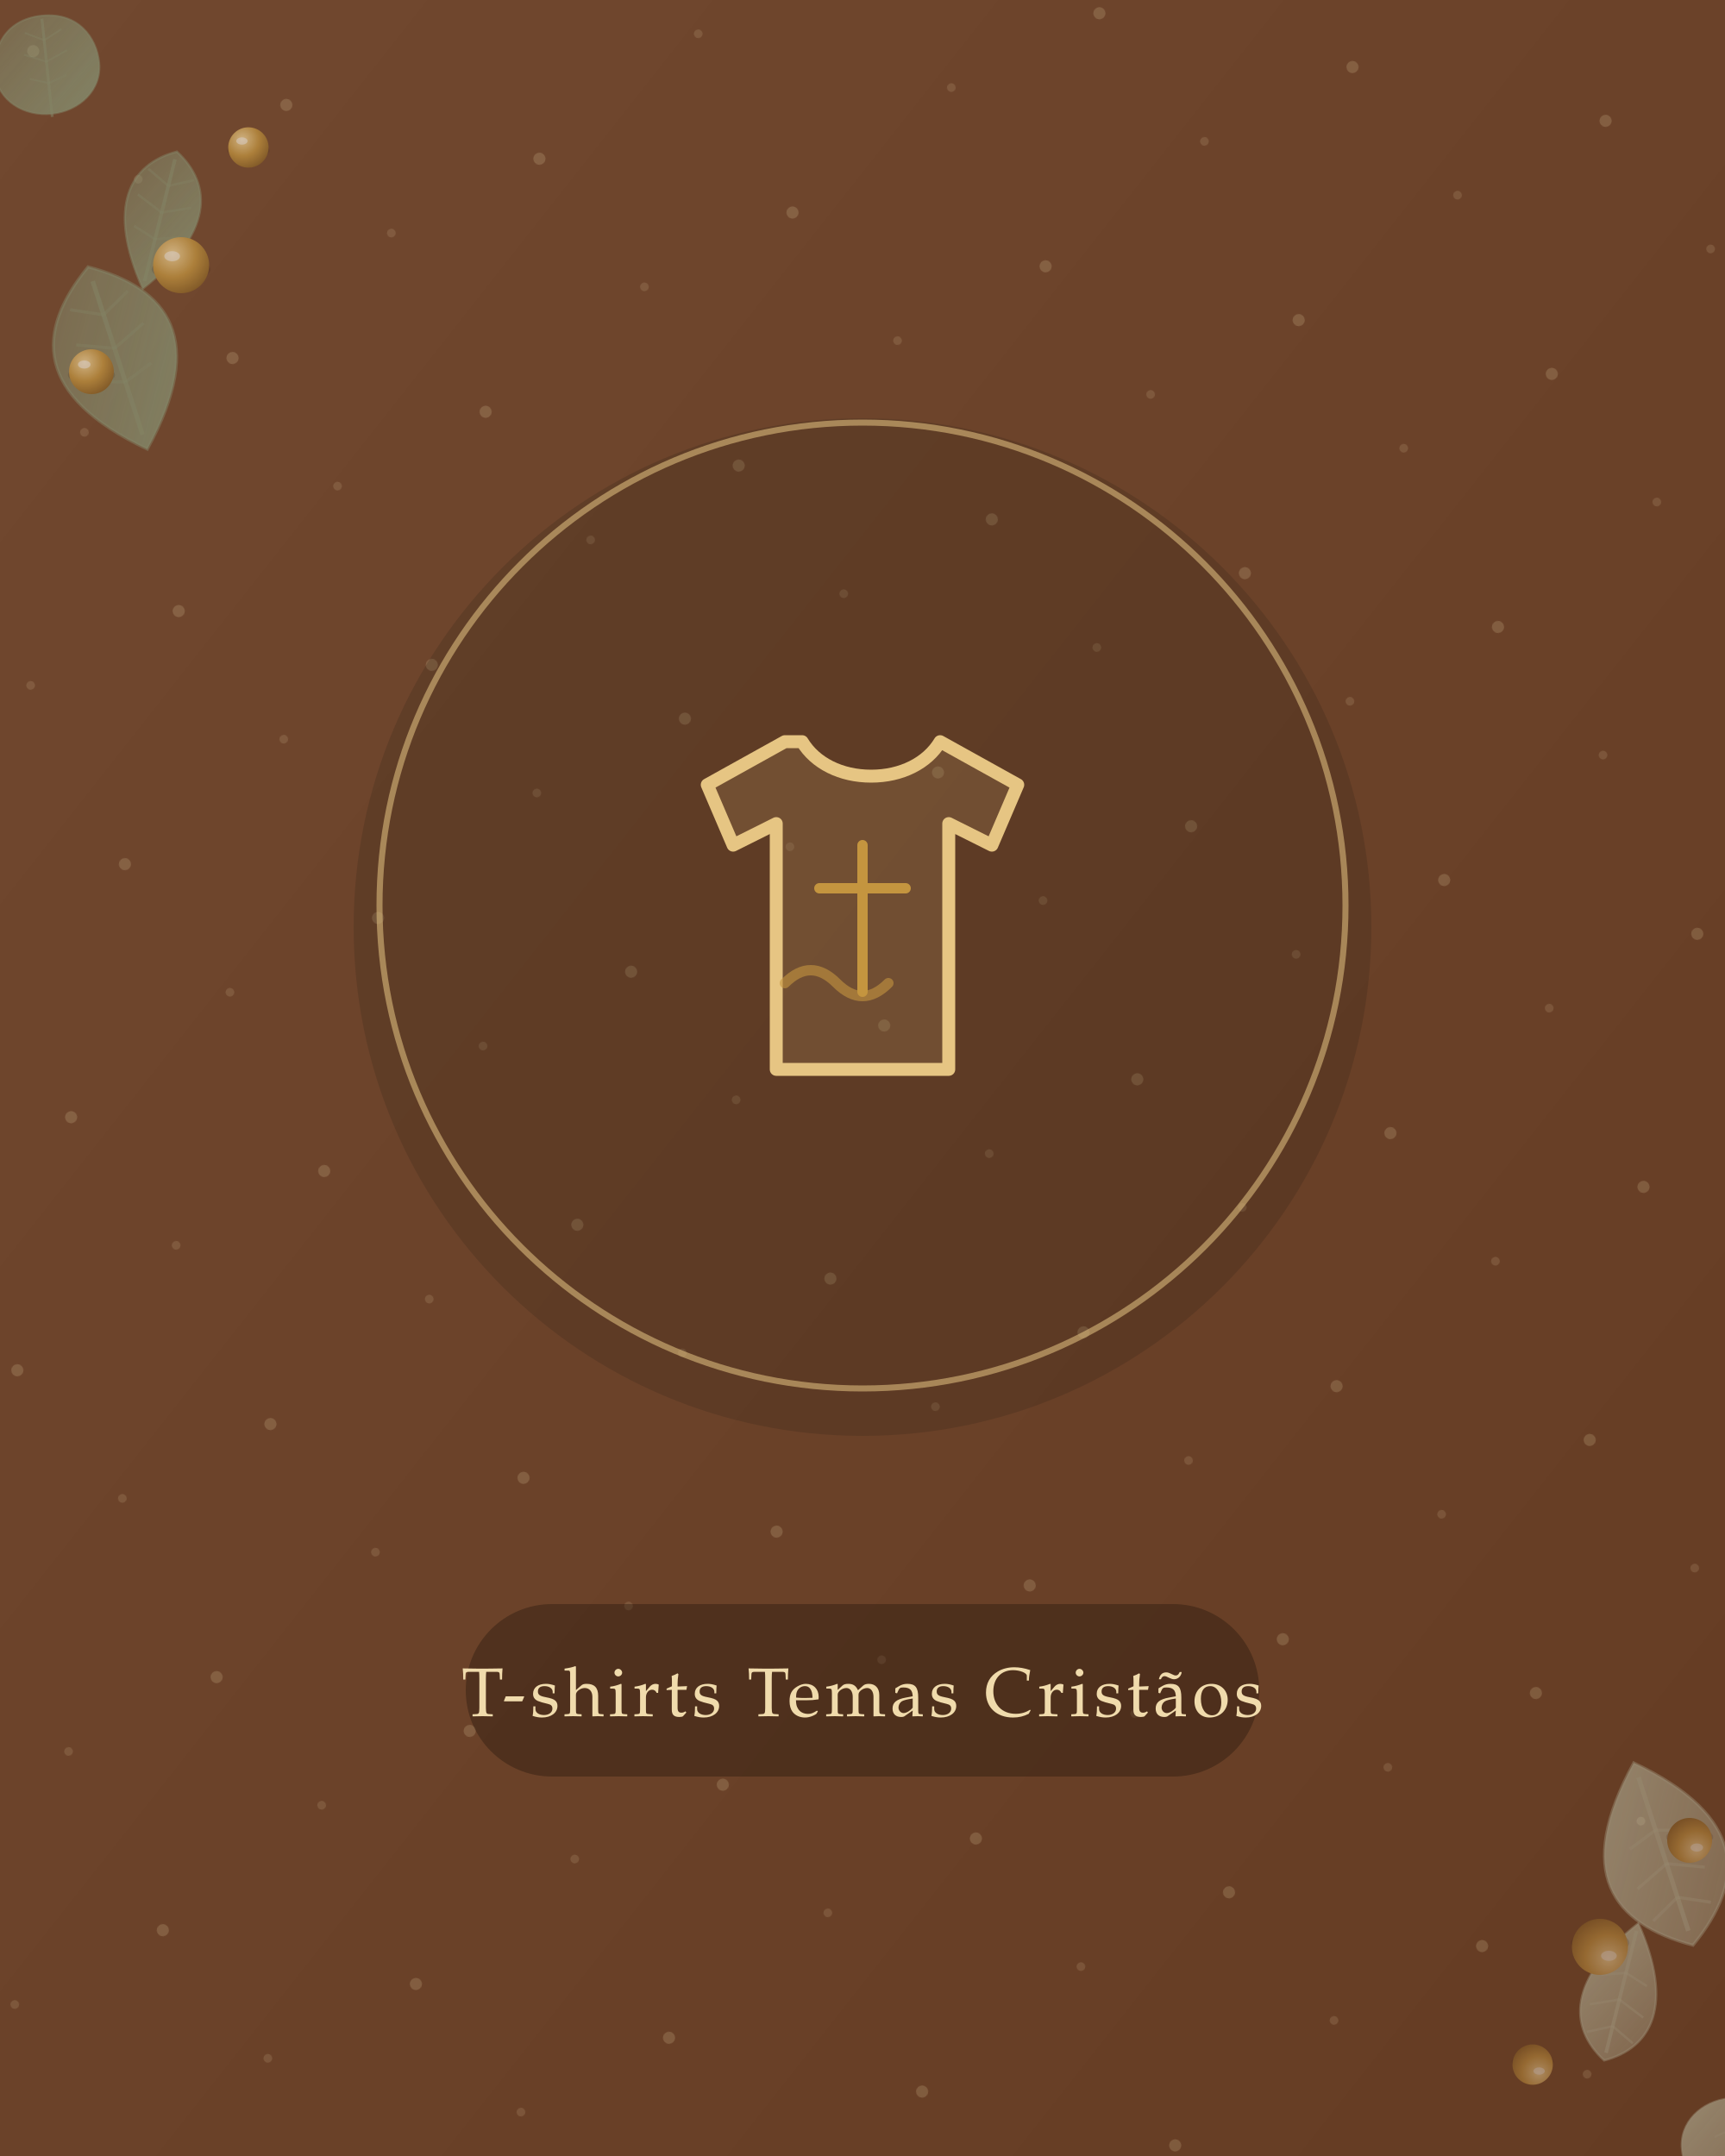
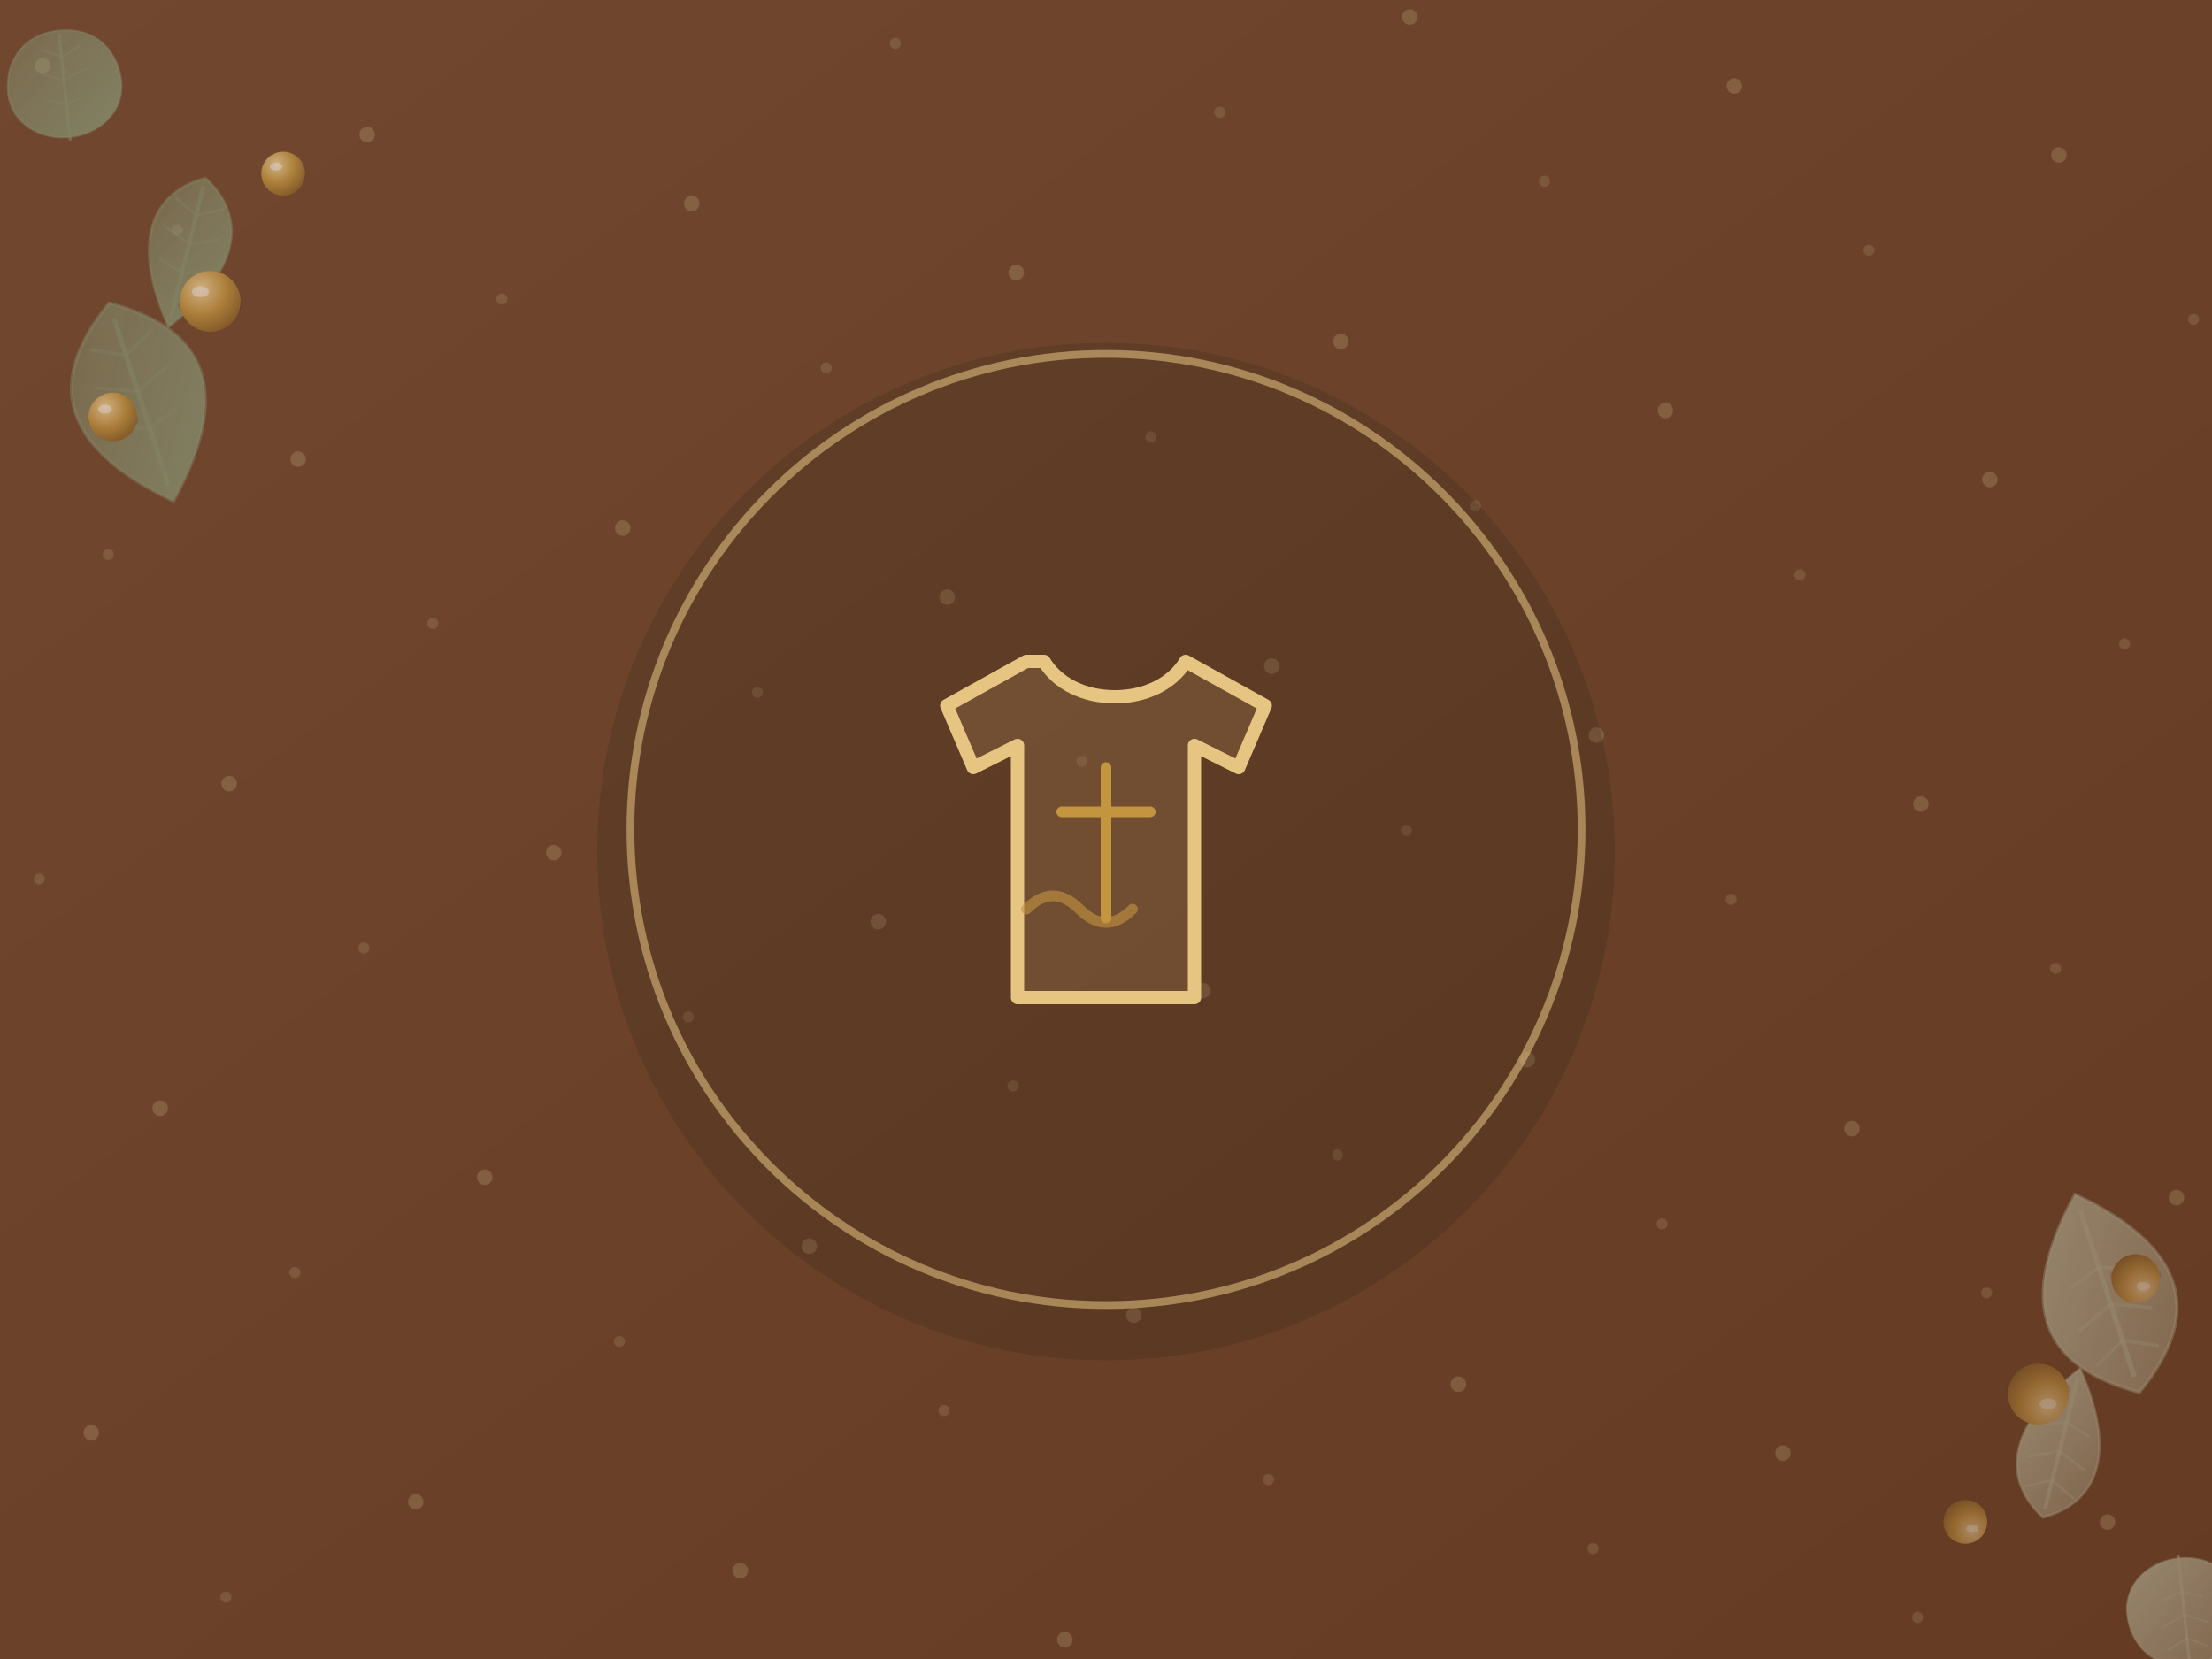
- <svg xmlns="http://www.w3.org/2000/svg" width="400" height="500" viewBox="0 0 400 500" role="img" aria-label="T-shirts Temas Cristãos — pré-visualização ilustrada" preserveAspectRatio="xMidYMid slice">
+ <svg xmlns="http://www.w3.org/2000/svg" width="400" height="300" viewBox="0 0 400 300" preserveAspectRatio="xMidYMid slice">
  <defs>
    <linearGradient id="artBg-43" x1="0" y1="0" x2="1" y2="1">
      <stop offset="0" stop-color="#71482f" />
      <stop offset="1" stop-color="#653c23" />
    </linearGradient>
    <pattern id="grain-44" width="60" height="60" patternUnits="userSpaceOnUse" patternTransform="rotate(12)">
      <circle cx="10" cy="10" r="1.4" fill="#f0dbac" opacity="0.18" />
      <circle cx="40" cy="34" r="1" fill="#f0dbac" opacity="0.14" />
    </pattern>
  </defs>
-   <rect width="400" height="500" fill="url(#artBg-43)" />
-   <rect width="400" height="500" fill="url(#grain-44)" />
-   <g transform="translate(-10,-10) scale(1.3)" opacity="0.8">
+   <rect width="400" height="300" fill="url(#artBg-43)" />
+   <rect width="400" height="300" fill="url(#grain-44)" />
+   <g transform="translate(-6,-6) scale(1.1)" opacity="0.8">
    <g opacity="0.9">
      <g transform="translate(6 60) rotate(-18) scale(0.9)">
        <g transform="rotate(0 20 20)">
          <defs>
            <linearGradient id="leafShade-45" x1="0" y1="0" x2="1" y2="1">
              <stop offset="0" stop-color="#8a9a7a" stop-opacity="0.55" />
              <stop offset="1" stop-color="#8a9a7a" stop-opacity="1" />
            </linearGradient>
          </defs>
          <path d="M20 1C6 10 2 22 20 39 38 22 34 10 20 1Z" fill="url(#leafShade-45)" stroke="#8a9a7a" stroke-width="0.6" stroke-opacity="0.5" />
          <path d="M20 4 L20 36" stroke="#8a9a7a" stroke-opacity="0.55" stroke-width="0.9" fill="none" />
          <path d="M20 11 L14 8 M20 11 L26 8 M20 18 L13 15 M20 18 L27 15 M20 25 L14 23 M20 25 L26 23" stroke="#8a9a7a" stroke-opacity="0.4" stroke-width="0.6" fill="none" />
        </g>
      </g>
      <g transform="translate(26 30) rotate(14) scale(0.7)">
        <g transform="rotate(0 20 20)">
          <defs>
            <linearGradient id="leafShade-46" x1="0" y1="0" x2="1" y2="1">
              <stop offset="0" stop-color="#8a9a7a" stop-opacity="0.55" />
              <stop offset="1" stop-color="#8a9a7a" stop-opacity="1" />
            </linearGradient>
          </defs>
          <path d="M20 2C9 8 6 20 20 38 34 20 31 8 20 2Z" fill="url(#leafShade-46)" stroke="#8a9a7a" stroke-width="0.6" stroke-opacity="0.5" />
          <path d="M20 4 L20 36" stroke="#8a9a7a" stroke-opacity="0.55" stroke-width="0.9" fill="none" />
          <path d="M20 11 L14 8 M20 11 L26 8 M20 18 L13 15 M20 18 L27 15 M20 25 L14 23 M20 25 L26 23" stroke="#8a9a7a" stroke-opacity="0.4" stroke-width="0.6" fill="none" />
        </g>
      </g>
      <g transform="translate(4 10) rotate(-6) scale(0.55)">
        <g transform="rotate(0 20 20)">
          <defs>
            <linearGradient id="leafShade-47" x1="0" y1="0" x2="1" y2="1">
              <stop offset="0" stop-color="#8a9a7a" stop-opacity="0.55" />
              <stop offset="1" stop-color="#8a9a7a" stop-opacity="1" />
            </linearGradient>
          </defs>
          <path d="M20 3C8 3 3 12 3 20c0 9 8 15 17 15s17-6 17-15C37 12 32 3 20 3Z" fill="url(#leafShade-47)" stroke="#8a9a7a" stroke-width="0.6" stroke-opacity="0.5" />
          <path d="M20 4 L20 36" stroke="#8a9a7a" stroke-opacity="0.55" stroke-width="0.9" fill="none" />
          <path d="M20 11 L14 8 M20 11 L26 8 M20 18 L13 15 M20 18 L27 15 M20 25 L14 23 M20 25 L26 23" stroke="#8a9a7a" stroke-opacity="0.4" stroke-width="0.6" fill="none" />
        </g>
      </g>
      <g transform="translate(40 55)">
        <g>
          <defs>
            <radialGradient id="seedShine-48" cx="0.35" cy="0.3" r="0.75">
              <stop offset="0" stop-color="#f3d9a0" />
              <stop offset="0.55" stop-color="#c4953f" />
              <stop offset="1" stop-color="#8a6226" />
            </radialGradient>
          </defs>
          <ellipse cx="0" cy="0.75" rx="5.25" ry="2" fill="#2b1810" opacity="0.18" />
          <circle r="5" fill="url(#seedShine-48)" />
          <ellipse cx="-1.6" cy="-1.6" rx="1.4" ry="0.9" fill="#fff" opacity="0.55" />
        </g>
      </g>
      <g transform="translate(52 34)">
        <g>
          <defs>
            <radialGradient id="seedShine-49" cx="0.35" cy="0.3" r="0.75">
              <stop offset="0" stop-color="#f3d9a0" />
              <stop offset="0.55" stop-color="#c4953f" />
              <stop offset="1" stop-color="#8a6226" />
            </radialGradient>
          </defs>
          <ellipse cx="0" cy="0.54" rx="3.78" ry="1.44" fill="#2b1810" opacity="0.18" />
          <circle r="3.6" fill="url(#seedShine-49)" />
          <ellipse cx="-1.152" cy="-1.152" rx="1.008" ry="0.648" fill="#fff" opacity="0.55" />
        </g>
      </g>
      <g transform="translate(24 74)">
        <g>
          <defs>
            <radialGradient id="seedShine-50" cx="0.35" cy="0.3" r="0.75">
              <stop offset="0" stop-color="#f3d9a0" />
              <stop offset="0.55" stop-color="#c4953f" />
              <stop offset="1" stop-color="#8a6226" />
            </radialGradient>
          </defs>
          <ellipse cx="0" cy="0.6" rx="4.2" ry="1.6" fill="#2b1810" opacity="0.18" />
          <circle r="4" fill="url(#seedShine-50)" />
          <ellipse cx="-1.28" cy="-1.28" rx="1.12" ry="0.72" fill="#fff" opacity="0.55" />
        </g>
      </g>
    </g>
  </g>
-   <g transform="translate(410,510) scale(-1.3,-1.3) translate(-10,-10)" opacity="0.55">
+   <g transform="translate(406,306) scale(-1.1,-1.1) translate(-6,-6)" opacity="0.55">
    <g opacity="0.9">
      <g transform="translate(6 60) rotate(-18) scale(0.9)">
        <g transform="rotate(0 20 20)">
          <defs>
            <linearGradient id="leafShade-51" x1="0" y1="0" x2="1" y2="1">
              <stop offset="0" stop-color="#c9d3ba" stop-opacity="0.55" />
              <stop offset="1" stop-color="#c9d3ba" stop-opacity="1" />
            </linearGradient>
          </defs>
          <path d="M20 1C6 10 2 22 20 39 38 22 34 10 20 1Z" fill="url(#leafShade-51)" stroke="#c9d3ba" stroke-width="0.6" stroke-opacity="0.5" />
          <path d="M20 4 L20 36" stroke="#c9d3ba" stroke-opacity="0.55" stroke-width="0.9" fill="none" />
          <path d="M20 11 L14 8 M20 11 L26 8 M20 18 L13 15 M20 18 L27 15 M20 25 L14 23 M20 25 L26 23" stroke="#c9d3ba" stroke-opacity="0.4" stroke-width="0.6" fill="none" />
        </g>
      </g>
      <g transform="translate(26 30) rotate(14) scale(0.7)">
        <g transform="rotate(0 20 20)">
          <defs>
            <linearGradient id="leafShade-52" x1="0" y1="0" x2="1" y2="1">
              <stop offset="0" stop-color="#c9d3ba" stop-opacity="0.55" />
              <stop offset="1" stop-color="#c9d3ba" stop-opacity="1" />
            </linearGradient>
          </defs>
          <path d="M20 2C9 8 6 20 20 38 34 20 31 8 20 2Z" fill="url(#leafShade-52)" stroke="#c9d3ba" stroke-width="0.6" stroke-opacity="0.5" />
          <path d="M20 4 L20 36" stroke="#c9d3ba" stroke-opacity="0.55" stroke-width="0.9" fill="none" />
          <path d="M20 11 L14 8 M20 11 L26 8 M20 18 L13 15 M20 18 L27 15 M20 25 L14 23 M20 25 L26 23" stroke="#c9d3ba" stroke-opacity="0.4" stroke-width="0.6" fill="none" />
        </g>
      </g>
      <g transform="translate(4 10) rotate(-6) scale(0.55)">
        <g transform="rotate(0 20 20)">
          <defs>
            <linearGradient id="leafShade-53" x1="0" y1="0" x2="1" y2="1">
              <stop offset="0" stop-color="#c9d3ba" stop-opacity="0.55" />
              <stop offset="1" stop-color="#c9d3ba" stop-opacity="1" />
            </linearGradient>
          </defs>
          <path d="M20 3C8 3 3 12 3 20c0 9 8 15 17 15s17-6 17-15C37 12 32 3 20 3Z" fill="url(#leafShade-53)" stroke="#c9d3ba" stroke-width="0.6" stroke-opacity="0.5" />
          <path d="M20 4 L20 36" stroke="#c9d3ba" stroke-opacity="0.55" stroke-width="0.9" fill="none" />
          <path d="M20 11 L14 8 M20 11 L26 8 M20 18 L13 15 M20 18 L27 15 M20 25 L14 23 M20 25 L26 23" stroke="#c9d3ba" stroke-opacity="0.4" stroke-width="0.6" fill="none" />
        </g>
      </g>
      <g transform="translate(40 55)">
        <g>
          <defs>
            <radialGradient id="seedShine-54" cx="0.35" cy="0.3" r="0.75">
              <stop offset="0" stop-color="#f3d9a0" />
              <stop offset="0.55" stop-color="#c4953f" />
              <stop offset="1" stop-color="#8a6226" />
            </radialGradient>
          </defs>
          <ellipse cx="0" cy="0.75" rx="5.25" ry="2" fill="#2b1810" opacity="0.18" />
          <circle r="5" fill="url(#seedShine-54)" />
          <ellipse cx="-1.6" cy="-1.6" rx="1.4" ry="0.9" fill="#fff" opacity="0.55" />
        </g>
      </g>
      <g transform="translate(52 34)">
        <g>
          <defs>
            <radialGradient id="seedShine-55" cx="0.35" cy="0.3" r="0.75">
              <stop offset="0" stop-color="#f3d9a0" />
              <stop offset="0.55" stop-color="#c4953f" />
              <stop offset="1" stop-color="#8a6226" />
            </radialGradient>
          </defs>
          <ellipse cx="0" cy="0.54" rx="3.78" ry="1.44" fill="#2b1810" opacity="0.18" />
          <circle r="3.6" fill="url(#seedShine-55)" />
          <ellipse cx="-1.152" cy="-1.152" rx="1.008" ry="0.648" fill="#fff" opacity="0.55" />
        </g>
      </g>
      <g transform="translate(24 74)">
        <g>
          <defs>
            <radialGradient id="seedShine-56" cx="0.35" cy="0.3" r="0.75">
              <stop offset="0" stop-color="#f3d9a0" />
              <stop offset="0.55" stop-color="#c4953f" />
              <stop offset="1" stop-color="#8a6226" />
            </radialGradient>
          </defs>
          <ellipse cx="0" cy="0.6" rx="4.2" ry="1.6" fill="#2b1810" opacity="0.18" />
          <circle r="4" fill="url(#seedShine-56)" />
          <ellipse cx="-1.28" cy="-1.28" rx="1.12" ry="0.72" fill="#fff" opacity="0.55" />
        </g>
      </g>
    </g>
  </g>
-   <circle cx="200" cy="215" r="118" fill="#241a12" opacity="0.18" />
-   <circle cx="200" cy="210" r="112" fill="none" stroke="#e6c583" stroke-width="1.4" stroke-opacity="0.55" />
-   <g transform="translate(140,150)">
-     <svg viewBox="0 0 120 120" width="120" height="120">
+   <circle cx="200" cy="154" r="92" fill="#241a12" opacity="0.18" />
+   <circle cx="200" cy="150" r="86" fill="none" stroke="#e6c583" stroke-width="1.4" stroke-opacity="0.55" />
+   <g transform="translate(152,102)">
+     <svg viewBox="0 0 120 120" width="96" height="96">
      <g fill="#e6c583" fill-opacity="0.14" stroke="#e6c583" stroke-width="3" stroke-linejoin="round">
        <path d="M42 22 24 32l6 14 10-5v57h40V41l10 5 6-14-18-10c-3 5-9 8-16 8s-13-3-16-8Z" />
      </g>
      <g stroke="#c4953f" stroke-width="2.4" fill="none" stroke-linecap="round" stroke-linejoin="round">
        <path d="M60 46v34M50 56h20" />
        <path d="M42 78c4-4 8-4 12 0s8 4 12 0" opacity="0.6" />
      </g>
    </svg>
  </g>
-   <g transform="translate(200,392)">
-     <rect x="-92" y="-20" width="184" height="40" rx="20" fill="#1c1108" opacity="0.35" />
-     <text x="0" y="6" text-anchor="middle" font-family="Georgia, 'Palatino Linotype', serif" font-size="16" letter-spacing="1" fill="#f0dbac">T-shirts Temas Cristãos</text>
-   </g>
</svg>
